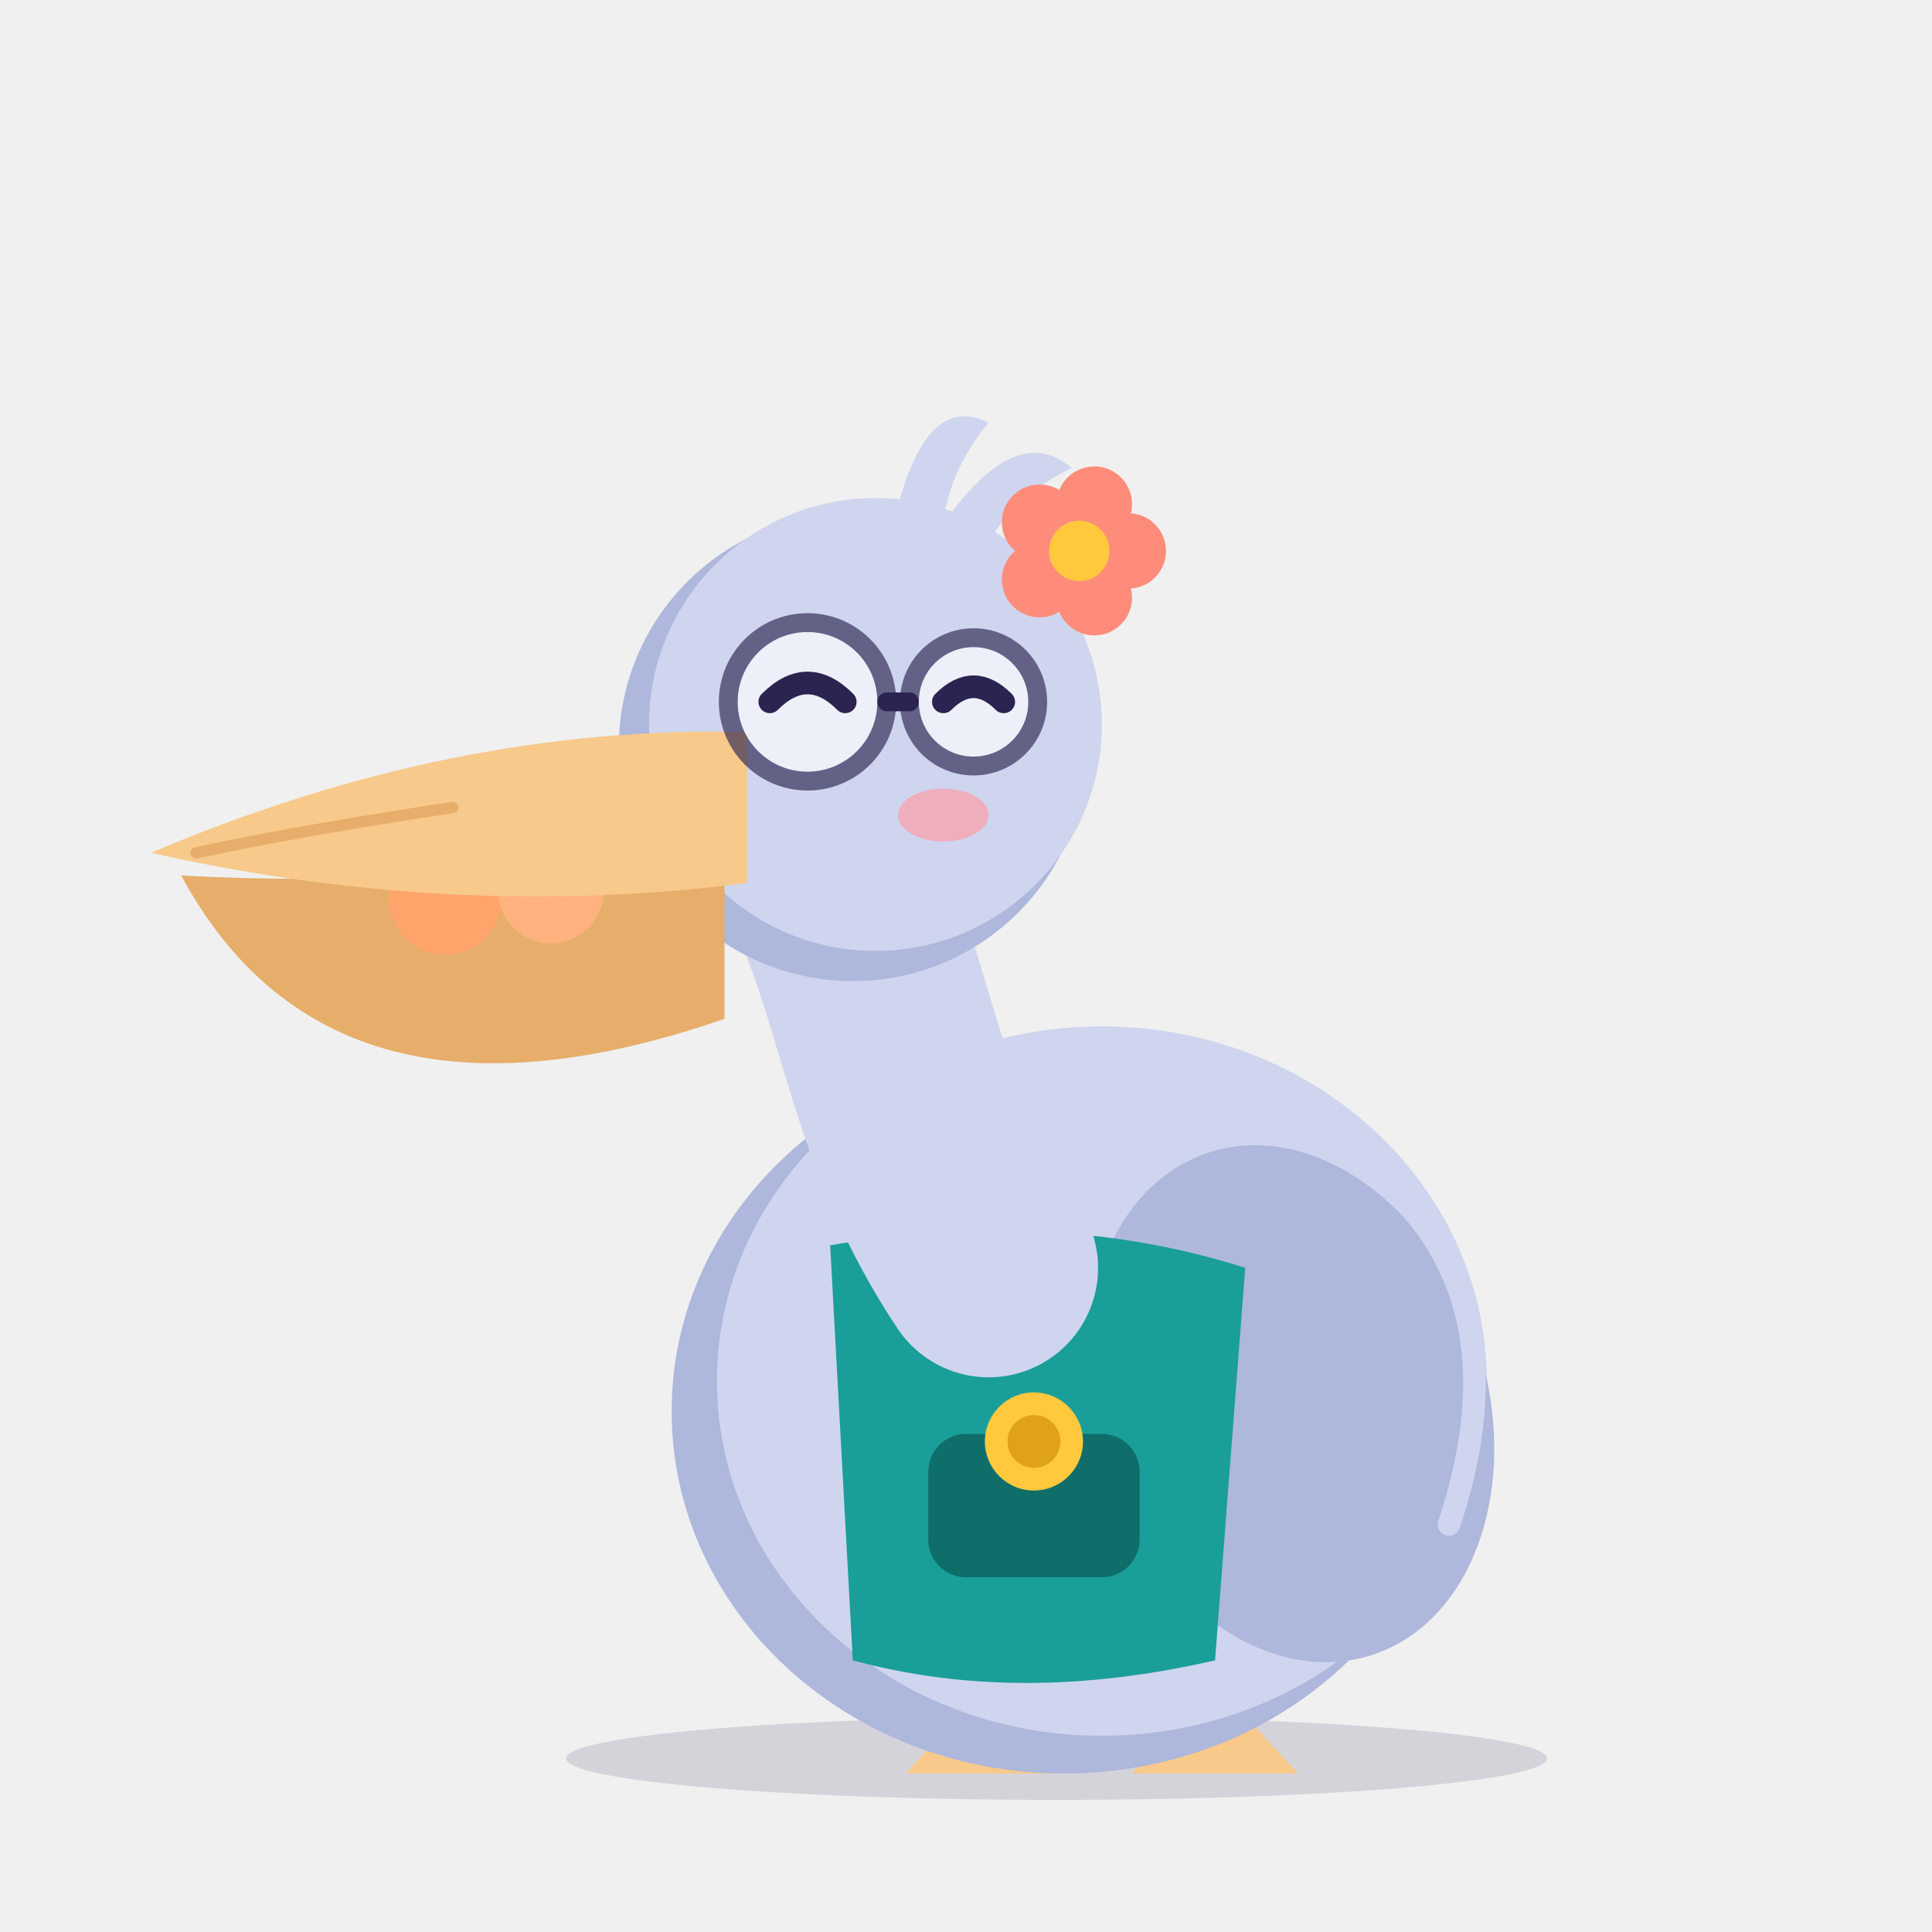
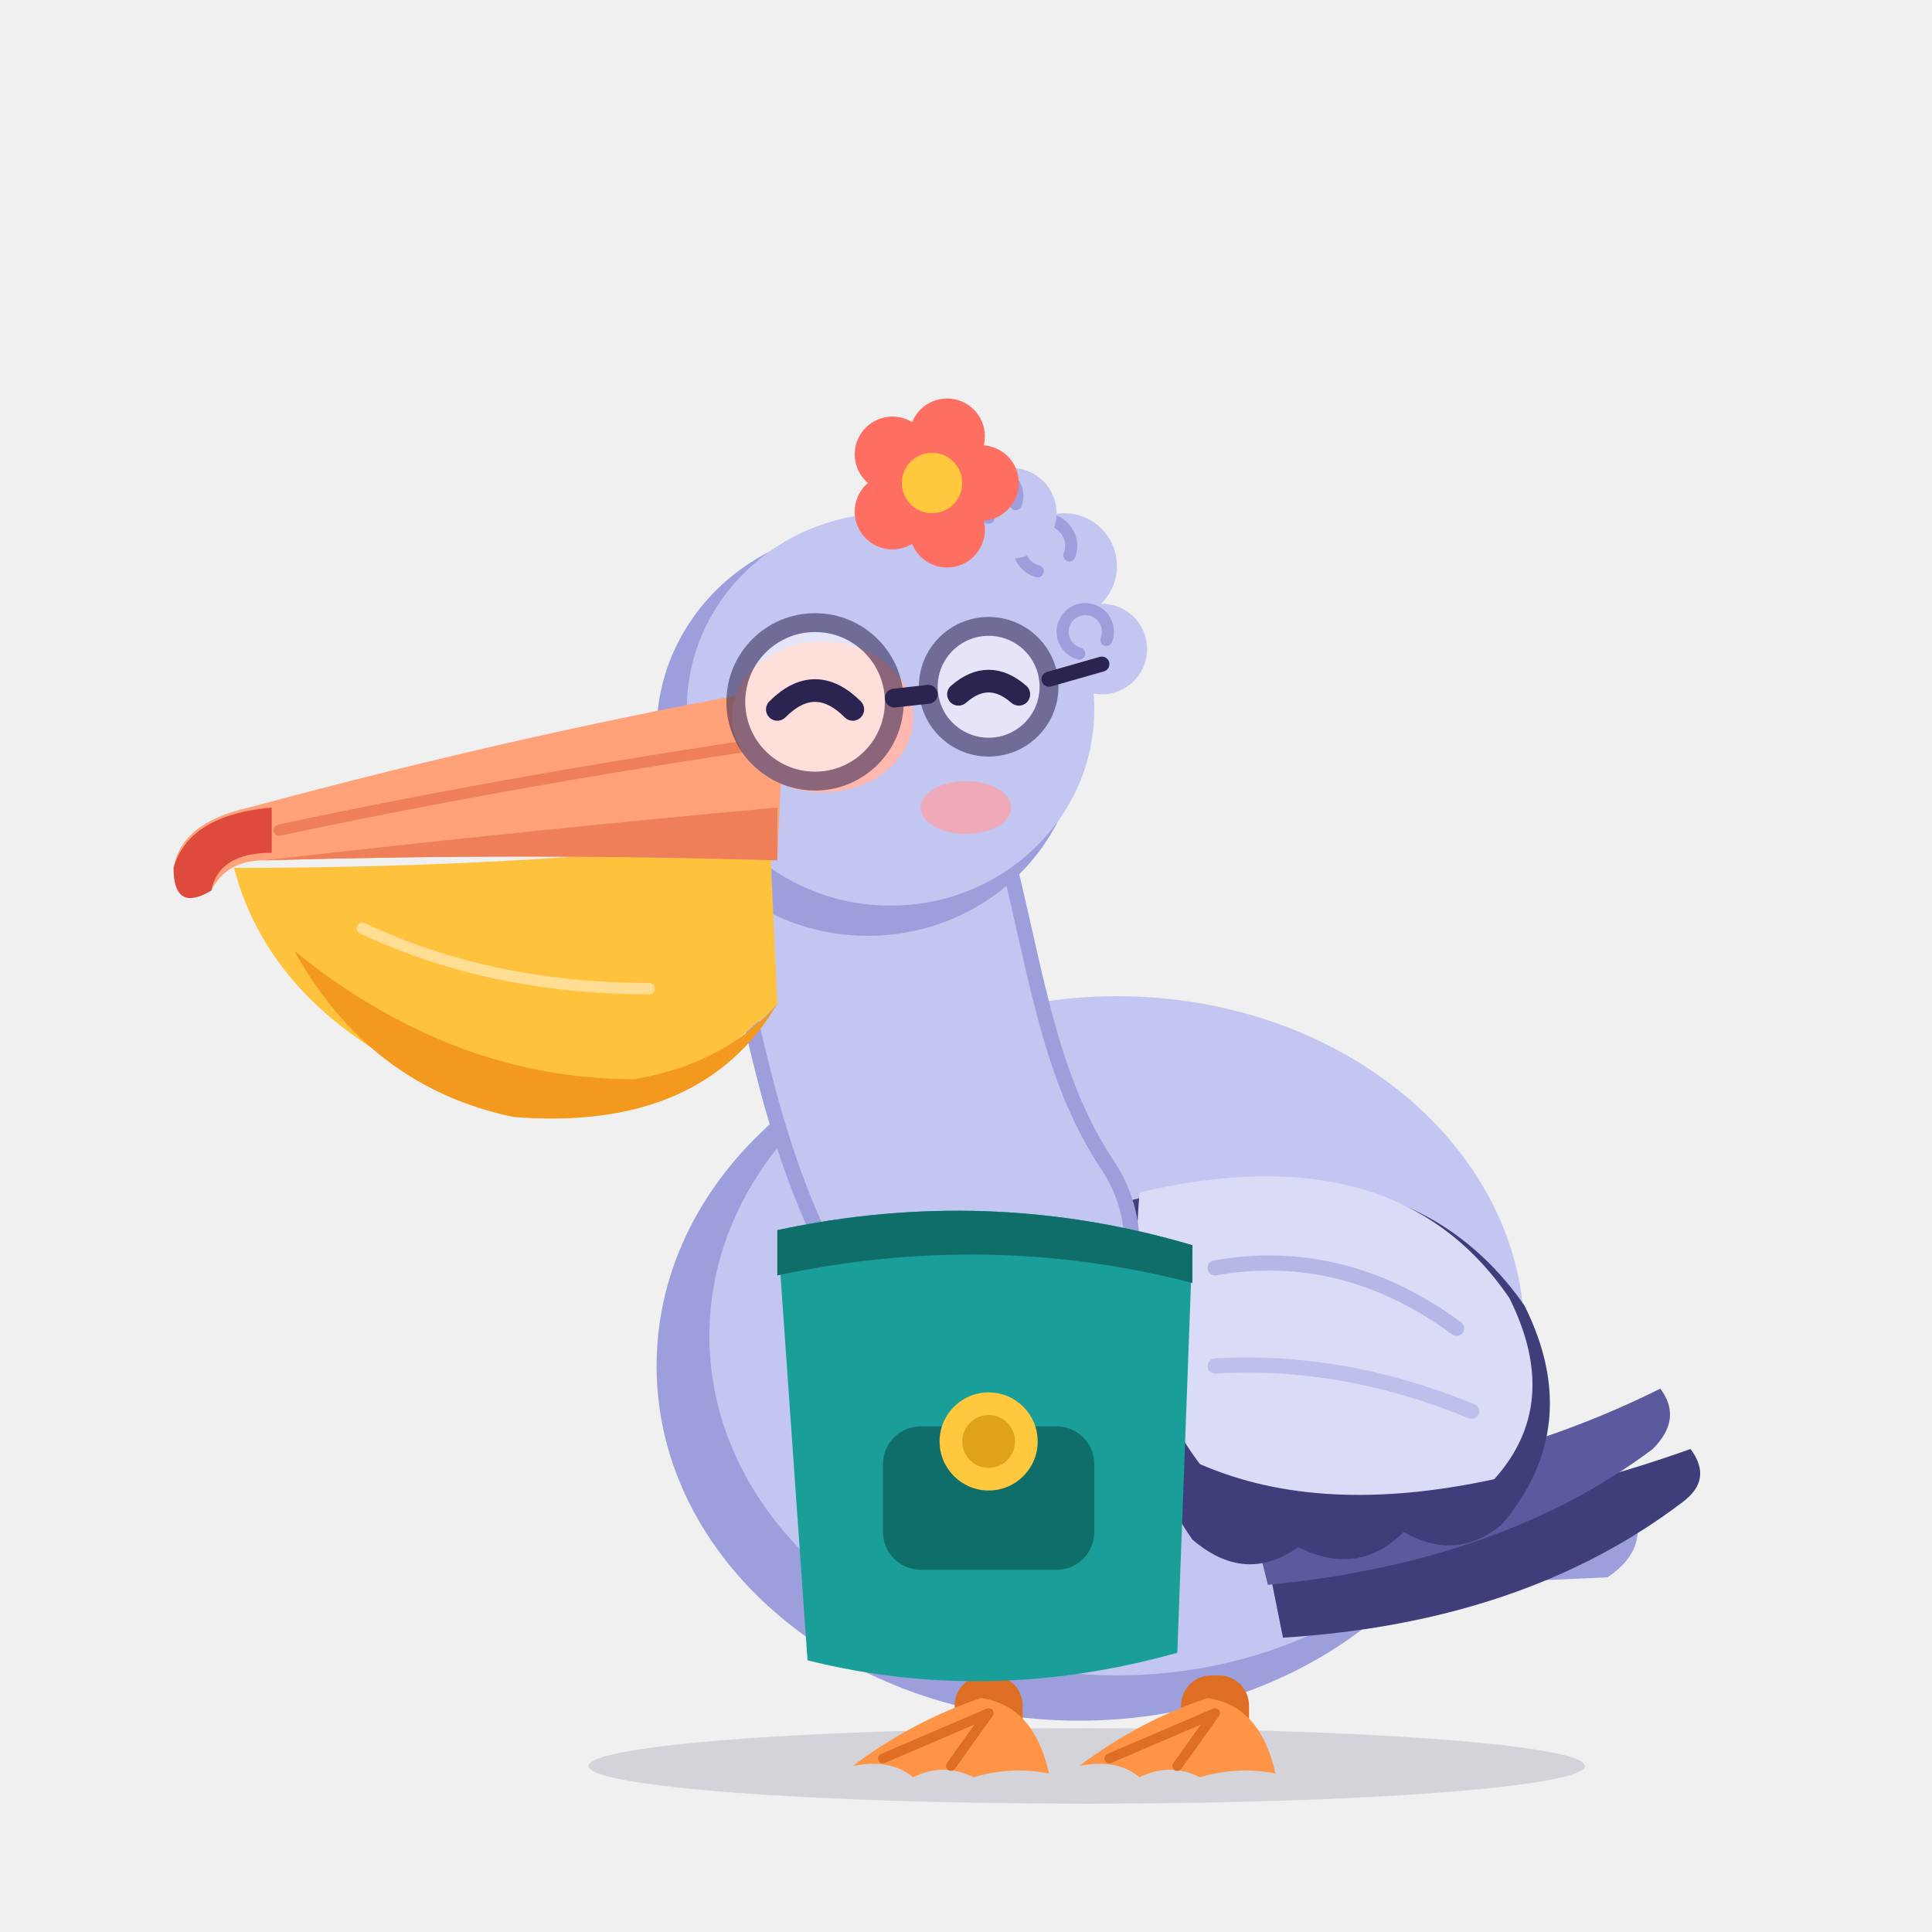
<svg xmlns="http://www.w3.org/2000/svg" viewBox="0 0 512 512" role="img" aria-label="סַבְתָא פְּנִינָה – שַׂקְנַאי">
-   <ellipse cx="280" cy="466" rx="130" ry="11" fill="rgba(43,35,80,0.14)" />
-   <path d="M240 470 L262 446 L284 470 Z" fill="#F7C98B" />
-   <path d="M300 470 L322 446 L344 470 Z" fill="#F7C98B" />
-   <ellipse cx="282" cy="374" rx="104" ry="96" fill="#AEB7DC" />
-   <ellipse cx="292" cy="366" rx="102" ry="94" fill="#CFD5EE" />
-   <ellipse cx="342" cy="372" rx="52" ry="70" fill="#AEB7DC" transform="rotate(-18 342 372)" />
-   <path d="M372 318 Q402 350 384 404" fill="none" stroke="#CFD5EE" stroke-width="6" stroke-linecap="round" stroke-linejoin="round" />
-   <path d="M220 330 Q280 320 330 336 L322 440 Q270 452 226 440 Z" fill="#1A9E9A" />
-   <rect x="246" y="380" width="56" height="38" rx="10" fill="#0F6E6A" />
-   <circle cx="274" cy="382" r="13" fill="#FFC83D" />
-   <circle cx="274" cy="382" r="7" fill="#E0A21A" />
-   <path d="M262 336 C238 300 236 268 222 236" fill="none" stroke="#CFD5EE" stroke-width="58" stroke-linecap="round" stroke-linejoin="round" />
-   <circle cx="226" cy="198" r="62" fill="#AEB7DC" />
-   <circle cx="232" cy="192" r="60" fill="#CFD5EE" />
-   <path d="M238 134 Q246 104 262 112 Q252 124 250 138 Z" fill="#CFD5EE" />
-   <path d="M252 136 Q270 112 284 124 Q268 132 262 144 Z" fill="#CFD5EE" />
-   <circle cx="299" cy="146" r="10" fill="#FF8C7A" />
-   <circle cx="290" cy="158.4" r="10" fill="#FF8C7A" />
-   <circle cx="275.5" cy="153.6" r="10" fill="#FF8C7A" />
-   <circle cx="275.5" cy="138.4" r="10" fill="#FF8C7A" />
-   <circle cx="290" cy="133.6" r="10" fill="#FF8C7A" />
-   <circle cx="286" cy="146" r="8" fill="#FFC83D" />
-   <path d="M192 222 Q120 236 48 232 Q88 306 192 270 Z" fill="#E6AE6A" />
-   <circle cx="118" cy="238" r="15" fill="#FFA46B" />
-   <circle cx="146" cy="236" r="14" fill="#FFB27E" />
-   <ellipse cx="120" cy="226" rx="4" ry="3" fill="#86C474" />
-   <path d="M198 194 Q120 192 40 226 Q120 244 198 234 Z" fill="#F7C98B" />
-   <path d="M120 214 Q80 220 52 226" fill="none" stroke="#E6AE6A" stroke-width="3" stroke-linecap="round" stroke-linejoin="round" />
-   <circle cx="214" cy="186" r="21" fill="#FFFFFF" opacity="0.65" stroke="#2B2350" stroke-width="5" />
-   <circle cx="258" cy="186" r="17" fill="#FFFFFF" opacity="0.65" stroke="#2B2350" stroke-width="5" />
-   <path d="M235 186 L241 186" fill="none" stroke="#2B2350" stroke-width="5" stroke-linecap="round" stroke-linejoin="round" />
-   <path d="M204 186 Q214 176 224 186" fill="none" stroke="#2B2350" stroke-width="6" stroke-linecap="round" stroke-linejoin="round" />
-   <path d="M250 186 Q258 178 266 186" fill="none" stroke="#2B2350" stroke-width="6" stroke-linecap="round" stroke-linejoin="round" />
-   <ellipse cx="250" cy="216" rx="12" ry="7" fill="#F4A7B4" opacity="0.85" />
+   <ellipse cx="288" cy="468" rx="132" ry="10" fill="rgba(43,35,80,0.14)" />
+   <g id="trunk">
+     <path d="M388 392 L432 398 Q438 410 426 418 L382 420 Z" fill="#9C9FDC" />
+     <ellipse cx="286" cy="362" rx="112" ry="94" fill="#9C9FDC" />
+     <ellipse cx="296" cy="354" rx="108" ry="90" fill="#C3C6F0" />
+   </g>
+   <g id="feet">
+     <rect x="253" y="444" width="18" height="22" rx="8" fill="#DD6E24" />
+     <path d="M278 470 Q274 452 260 450 Q242 456 226 468 Q236 466 242 471 Q250 467 258 471 Q268 468 278 470 Z" fill="#FF9446" />
+     <path d="M262 454 L234 466 M262 454 L252 468" fill="none" stroke="#DD6E24" stroke-width="2.6" stroke-linecap="round" stroke-linejoin="round" />
+     <rect x="313" y="444" width="18" height="22" rx="8" fill="#DD6E24" />
+     <path d="M338 470 Q334 452 320 450 Q302 456 286 468 Q296 466 302 471 Q310 467 318 471 Q328 468 338 470 Z" fill="#FF9446" />
+     <path d="M322 454 L294 466 M322 454 L312 468" fill="none" stroke="#DD6E24" stroke-width="2.6" stroke-linecap="round" stroke-linejoin="round" />
+   </g>
+   <g id="wing">
+     <path d="M334 404 Q392 404 448 384 Q454 392 446 398 Q404 430 340 434 Z" fill="#3F3D7A" />
+     <path d="M330 396 Q392 392 440 368 Q446 376 438 384 Q398 414 336 420 Z" fill="#5C5A9E" />
+     <path d="M300 318 Q372 300 404 346 Q420 378 398 404 Q386 414 372 406 Q360 418 344 410 Q330 420 316 408 Q296 380 300 318 Z" fill="#3F3D7A" />
+     <path d="M302 316 Q370 300 400 344 Q414 372 396 392 Q350 402 318 388 Q298 362 302 316 Z" fill="#D9DBF7" />
+     <path d="M322 336 Q356 330 386 352" fill="none" stroke="#9C9FDC" stroke-width="4" stroke-linecap="round" stroke-linejoin="round" opacity="0.6" />
+     <path d="M322 362 Q356 360 390 374" fill="none" stroke="#9C9FDC" stroke-width="4" stroke-linecap="round" stroke-linejoin="round" opacity="0.45" />
+   </g>
+   <g id="neck">
+     <path d="M262 330 C242 300 238 268 230 236" fill="none" stroke="#9C9FDC" stroke-width="80" stroke-linecap="round" stroke-linejoin="round" />
+     <path d="M262 330 C242 300 238 268 230 236" fill="none" stroke="#C3C6F0" stroke-width="72" stroke-linecap="round" stroke-linejoin="round" />
+   </g>
+   <g id="apron">
+     <path d="M206 326 Q262 314 316 330 L312 438 Q262 452 214 440 Z" fill="#1A9E9A" />
+     <path d="M206 326 Q262 314 316 330 L316 340 Q262 326 206 338 Z" fill="#0F6E6A" />
+     <rect x="234" y="378" width="56" height="38" rx="10" fill="#0F6E6A" />
+     <circle cx="262" cy="382" r="13" fill="#FFC83D" />
+     <circle cx="262" cy="382" r="7" fill="#E0A21A" />
+   </g>
+   <g id="head">
+     <ellipse cx="230" cy="194" rx="56" ry="54" fill="#9C9FDC" />
+     <ellipse cx="236" cy="188" rx="54" ry="52" fill="#C3C6F0" />
+     <path d="M196 170 Q206 150 232 150 Q214 168 214 196 L196 204 Z" fill="#C3C6F0" />
+     <circle cx="282" cy="150" r="14" fill="#C3C6F0" />
+     <path d="M275 151.4 a7 7 0 1 1 8.4 -4.2" fill="none" stroke="#9C9FDC" stroke-width="3.2" stroke-linecap="round" stroke-linejoin="round" />
+     <circle cx="292" cy="172" r="12" fill="#C3C6F0" />
+     <path d="M286 173.2 a6 6 0 1 1 7.2 -3.6" fill="none" stroke="#9C9FDC" stroke-width="3.2" stroke-linecap="round" stroke-linejoin="round" />
+     <circle cx="268" cy="136" r="12" fill="#C3C6F0" />
+     <path d="M262 137.2 a6 6 0 1 1 7.2 -3.6" fill="none" stroke="#9C9FDC" stroke-width="3.2" stroke-linecap="round" stroke-linejoin="round" />
+     <circle cx="260" cy="128" r="10" fill="#FF6F61" />
+     <circle cx="251" cy="140.4" r="10" fill="#FF6F61" />
+     <circle cx="236.5" cy="135.6" r="10" fill="#FF6F61" />
+     <circle cx="236.5" cy="120.4" r="10" fill="#FF6F61" />
+     <circle cx="251" cy="115.6" r="10" fill="#FF6F61" />
+     <circle cx="247" cy="128" r="8" fill="#FFC83D" />
+     <g id="pouch">
+       <path d="M204 222 Q140 230 62 230 Q72 268 118 288 Q168 304 206 266 Z" fill="#FFC23D" />
+       <path d="M78 252 Q120 286 168 286 Q192 282 206 266 Q186 300 136 296 Q98 288 78 252 Z" fill="#F39A1E" />
+       <path d="M96 246 Q130 262 172 262" fill="none" stroke="#FFFFFF" stroke-width="3" stroke-linecap="round" stroke-linejoin="round" opacity="0.45" />
+     </g>
+     <g id="mouth">
+       <g id="bill">
+         <path d="M208 182 Q140 194 66 214 Q48 218 46 230 Q46 240 56 236 Q60 228 70 228 Q140 226 206 228 Z" fill="#FFA27A" />
+         <path d="M206 214 Q140 220 70 228 Q140 226 206 228 Z" fill="#EE7F58" />
+         <path d="M196 198 Q130 208 74 220" fill="none" stroke="#EE7F58" stroke-width="3" stroke-linecap="round" stroke-linejoin="round" />
+         <path d="M72 214 Q50 216 46 230 Q46 242 56 236 Q58 226 72 226 Z" fill="#DE4A3C" />
+       </g>
+     </g>
+     <ellipse cx="218" cy="190" rx="24" ry="20" fill="#FFB7AE" />
+     <circle cx="216" cy="186" r="21" fill="#FFFFFF" opacity="0.55" stroke="#2B2350" stroke-width="5" />
+     <circle cx="262" cy="182" r="16" fill="#FFFFFF" opacity="0.55" stroke="#2B2350" stroke-width="5" />
+     <path d="M237 185 L246 184" fill="none" stroke="#2B2350" stroke-width="5" stroke-linecap="round" stroke-linejoin="round" />
+     <path d="M278 180 L292 176" fill="none" stroke="#2B2350" stroke-width="4" stroke-linecap="round" stroke-linejoin="round" />
+     <path d="M206 188 Q216 178 226 188" fill="none" stroke="#2B2350" stroke-width="6" stroke-linecap="round" stroke-linejoin="round" />
+     <path d="M254 184 Q262 177 270 184" fill="none" stroke="#2B2350" stroke-width="6" stroke-linecap="round" stroke-linejoin="round" />
+     <ellipse cx="256" cy="214" rx="12" ry="7" fill="#F4A7B4" opacity="0.9" />
+   </g>
</svg>
